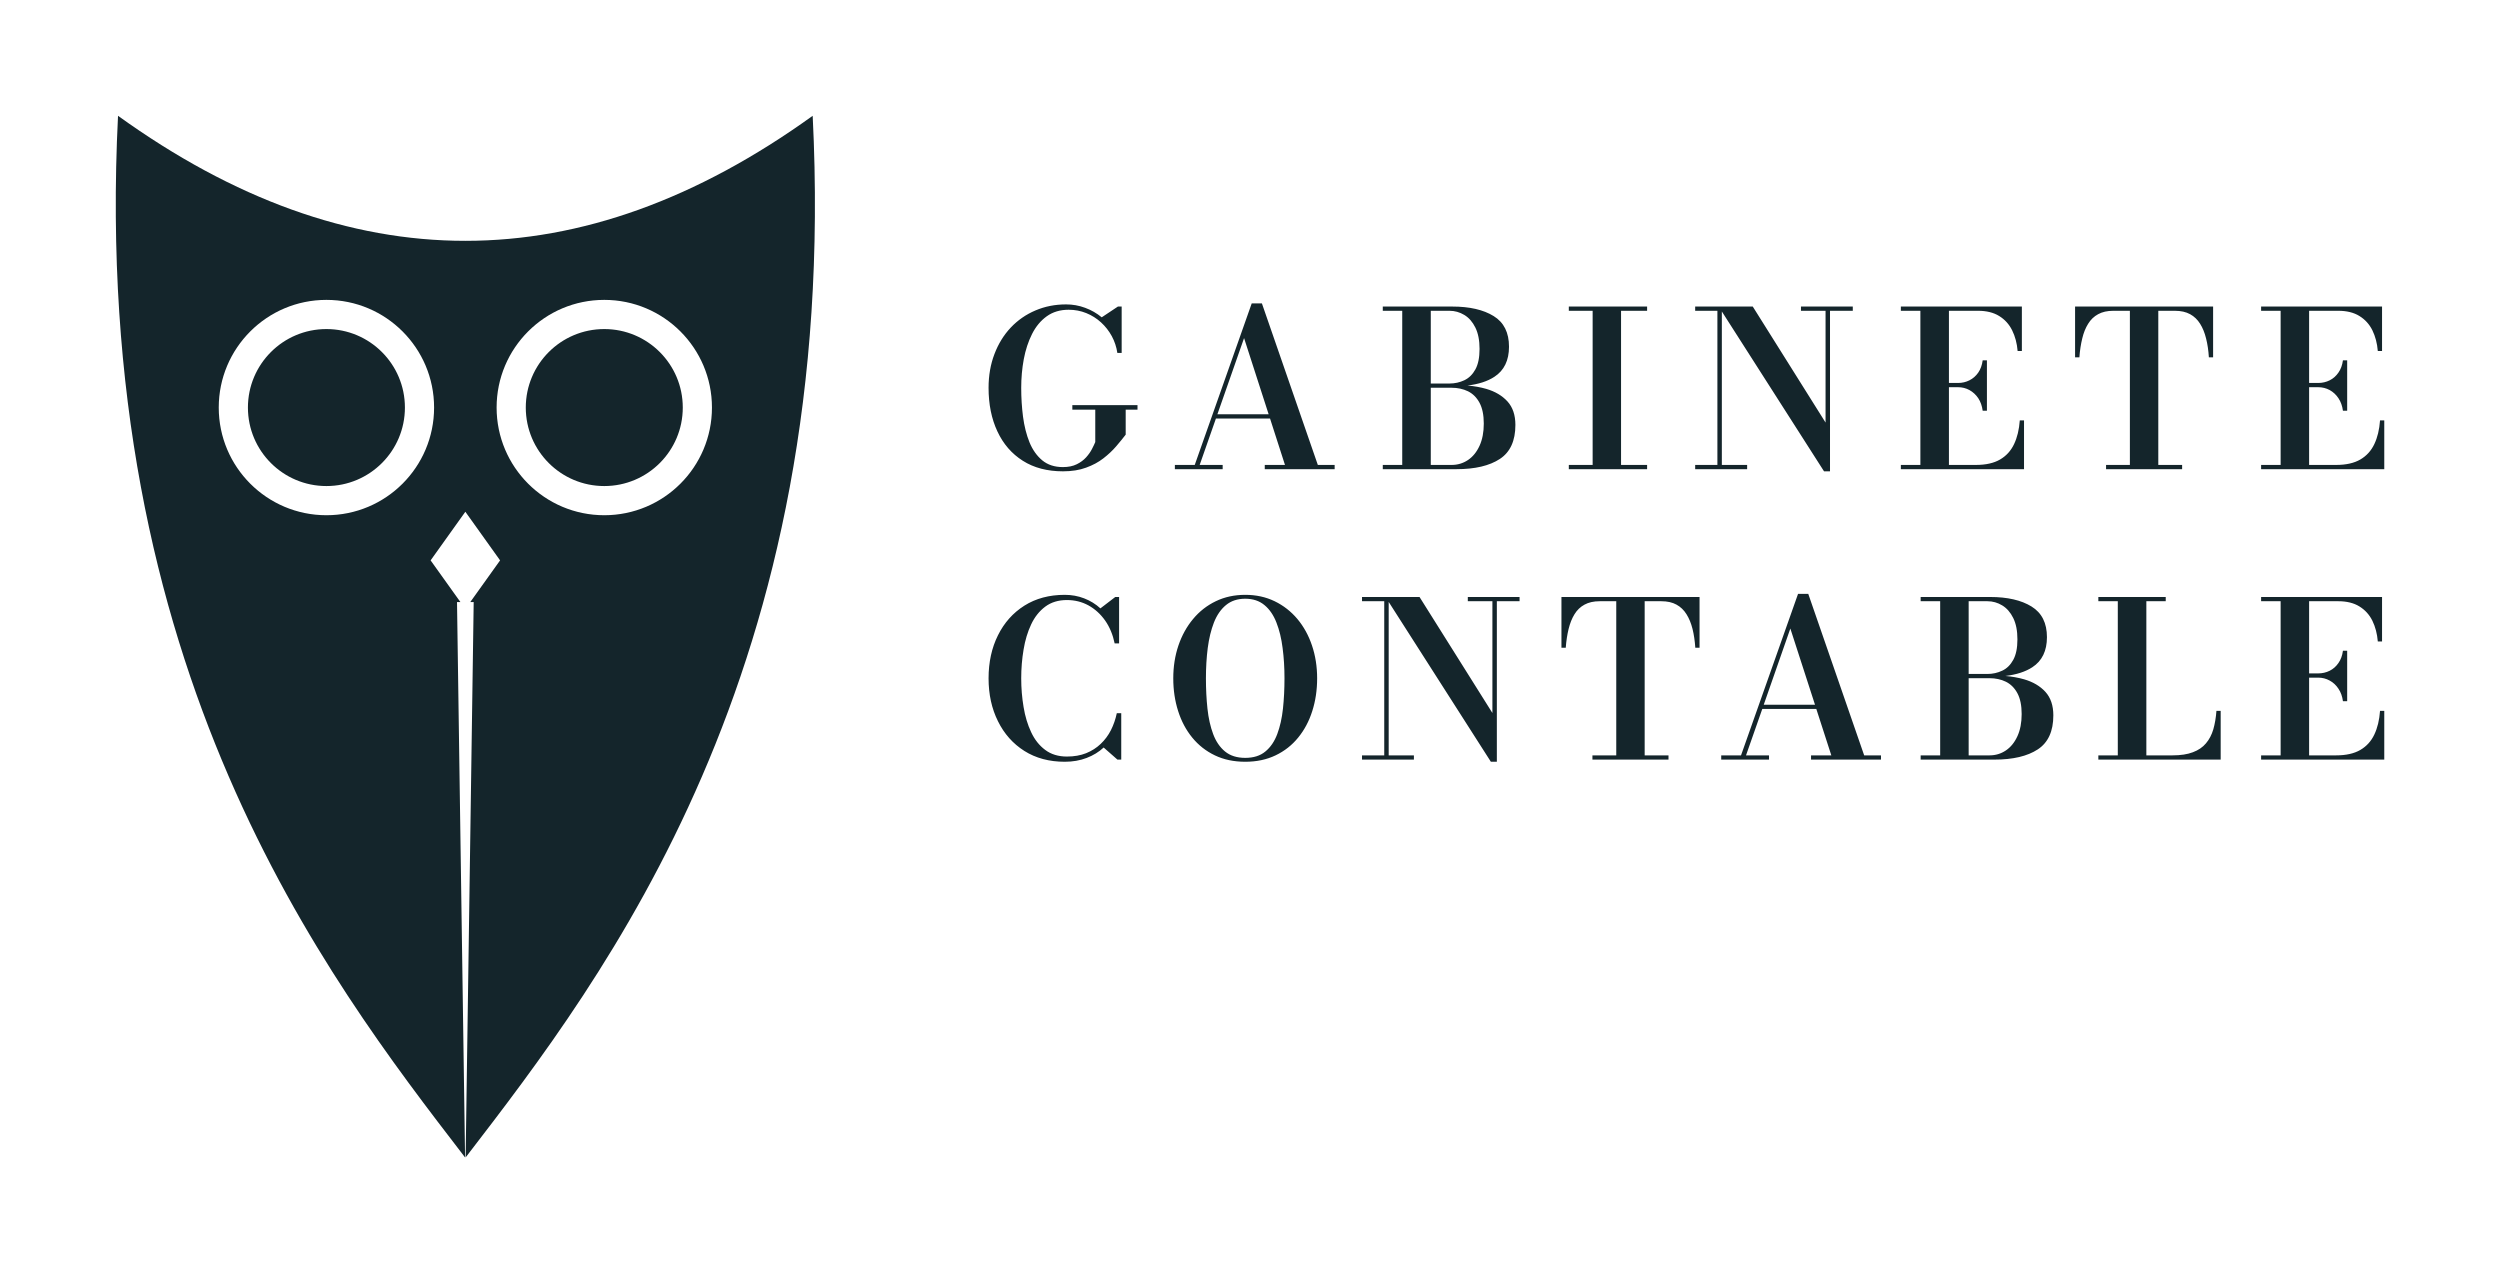
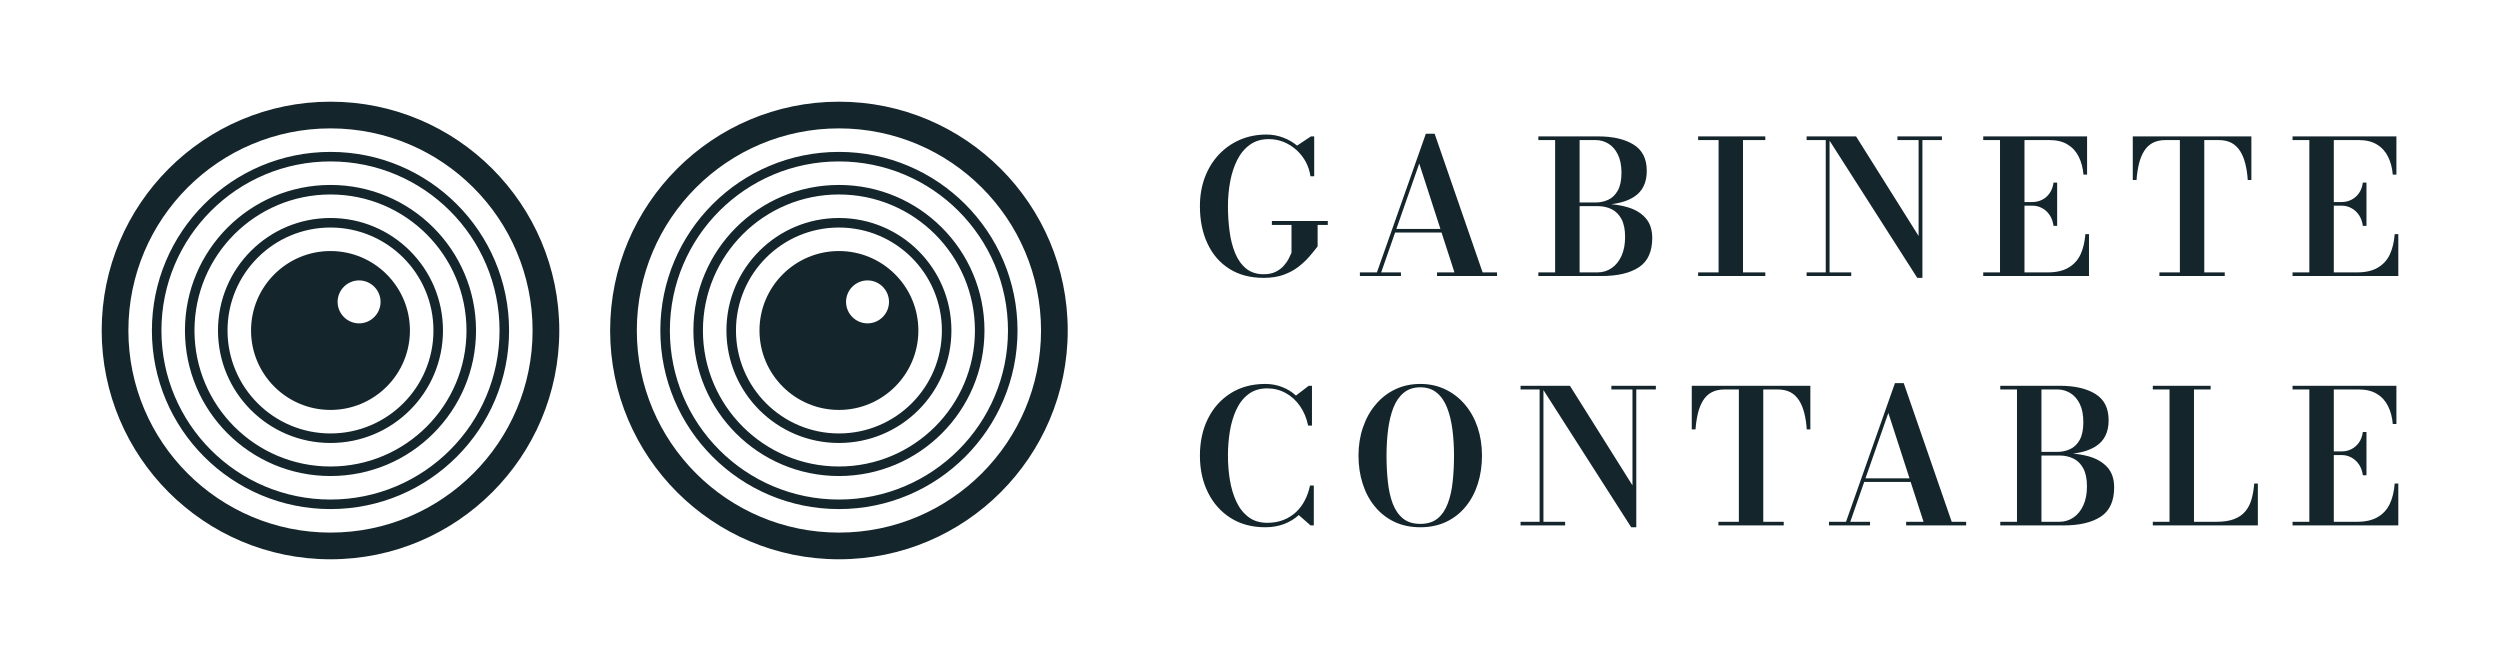
- <svg xmlns="http://www.w3.org/2000/svg" viewBox="-16.99 -16.67 359.89 183.28">
-   <path fill="#14252B" d="M0 0Q50 36 100 0C103.99 79.81 70.16 123.79 50.14 149.82L50.04 149.95L51.2 70H50.71L55 64L50 57L45 64L49.29 70H48.8L49.96 149.95L49.86 149.82C29.84 123.79 -3.99 79.81 0 0ZM85.5 42C85.5 33.44 78.56 26.5 70 26.5C61.44 26.5 54.5 33.44 54.5 42C54.5 50.56 61.44 57.5 70 57.5C78.56 57.5 85.5 50.56 85.5 42ZM45.5 42C45.5 33.44 38.56 26.5 30 26.5C21.44 26.5 14.5 33.44 14.5 42C14.5 50.56 21.44 57.5 30 57.5C38.56 57.5 45.5 50.56 45.5 42ZM81.3 42C81.3 48.24 76.24 53.3 70 53.3C63.76 53.3 58.7 48.24 58.7 42C58.7 35.76 63.76 30.7 70 30.7C76.24 30.7 81.3 35.76 81.3 42ZM41.3 42C41.3 48.24 36.24 53.3 30 53.3C23.76 53.3 18.7 48.24 18.7 42C18.7 35.76 23.76 30.7 30 30.7C36.24 30.7 41.3 35.76 41.3 42Z" />
-   <path fill="#14252B" d="M162.27 92.99Q159.82 92.99 157.9 92.07Q155.98 91.15 154.64 89.51Q153.3 87.87 152.61 85.69Q151.91 83.5 151.91 80.98Q151.91 78.45 152.65 76.26Q153.39 74.08 154.76 72.44Q156.12 70.8 158.03 69.88Q159.93 68.96 162.27 68.96Q164.6 68.96 166.5 69.88Q168.4 70.8 169.78 72.44Q171.15 74.08 171.88 76.26Q172.62 78.45 172.62 80.98Q172.62 83.5 171.92 85.69Q171.23 87.87 169.89 89.51Q168.56 91.15 166.63 92.07Q164.71 92.99 162.27 92.99ZM259.5 92.68V92.07H262.31V69.88H259.5V69.27H269.5Q273.24 69.27 275.46 70.64Q277.68 72.01 277.68 75.05Q277.68 78.01 275.58 79.38Q274.1 80.35 271.7 80.64Q273.13 80.76 274.39 81.12Q276.32 81.68 277.46 82.93Q278.6 84.19 278.6 86.31Q278.6 89.74 276.36 91.21Q274.12 92.68 270.12 92.68ZM182.07 50.87V50.26H184.87V28.07H182.07V27.46H192.07Q195.81 27.46 198.03 28.83Q200.24 30.19 200.24 33.24Q200.24 36.2 198.14 37.57Q196.67 38.54 194.26 38.83Q195.7 38.95 196.96 39.31Q198.88 39.87 200.02 41.12Q201.16 42.38 201.16 44.5Q201.16 47.93 198.92 49.4Q196.68 50.87 192.69 50.87ZM162.27 92.43Q164.07 92.43 165.17 91.51Q166.28 90.6 166.88 89Q167.48 87.4 167.7 85.34Q167.92 83.27 167.92 80.98Q167.92 78.68 167.65 76.62Q167.39 74.55 166.76 72.95Q166.14 71.35 165.04 70.44Q163.94 69.52 162.27 69.52Q160.6 69.52 159.49 70.44Q158.39 71.35 157.76 72.95Q157.14 74.55 156.87 76.62Q156.61 78.68 156.61 80.98Q156.61 83.27 156.83 85.34Q157.05 87.4 157.65 89Q158.25 90.6 159.36 91.51Q160.48 92.43 162.27 92.43ZM243.32 68.82 251.37 92.07H253.79V92.68H243.72V92.07H246.64L244.48 85.39H236.7L234.36 92.07H237.67V92.68H230.79V92.07H233.64L241.85 68.82ZM164.67 27.01 172.72 50.26H175.14V50.87H165.08V50.26H167.99L165.84 43.58H158.05L155.71 50.26H159.02V50.87H152.14V50.26H155L163.2 27.01ZM137.38 41.65H146.76V42.3H145.06V45.9Q144.47 46.67 143.69 47.58Q142.91 48.49 141.85 49.31Q140.8 50.13 139.36 50.65Q137.93 51.18 136.03 51.18Q132.64 51.18 130.25 49.66Q127.85 48.14 126.59 45.43Q125.32 42.72 125.32 39.16Q125.32 36.5 126.17 34.29Q127.01 32.08 128.52 30.48Q130.04 28.88 132.07 28.02Q134.11 27.15 136.48 27.15Q137.9 27.15 139.22 27.64Q140.55 28.13 141.61 29.01L143.94 27.46H144.48V34.14H143.86Q143.67 32.85 143.06 31.72Q142.45 30.6 141.51 29.74Q140.57 28.88 139.38 28.4Q138.19 27.92 136.85 27.92Q135.01 27.92 133.7 28.86Q132.39 29.8 131.58 31.41Q130.77 33.02 130.39 35.03Q130.02 37.04 130.02 39.16Q130.02 41.29 130.28 43.32Q130.55 45.36 131.21 47Q131.88 48.63 133.05 49.6Q134.22 50.57 136.03 50.57Q137.2 50.57 138.02 50.16Q138.83 49.76 139.36 49.17Q139.9 48.57 140.21 47.96Q140.52 47.36 140.68 46.97V42.3H137.38ZM308.51 92.68V92.07H311.32V69.88H308.51V69.27H325.92V75.67H325.31Q325.17 74 324.53 72.69Q323.88 71.38 322.66 70.63Q321.45 69.88 319.62 69.88H315.42V80.27H316.73Q317.62 80.27 318.38 79.89Q319.14 79.51 319.64 78.78Q320.15 78.06 320.29 77.01H320.9V84.27H320.29Q320.15 83.22 319.64 82.47Q319.14 81.71 318.38 81.3Q317.62 80.88 316.73 80.88H315.42V92.07H319.31Q321.45 92.07 322.79 91.29Q324.13 90.51 324.81 89.07Q325.49 87.64 325.63 85.66H326.24V92.68ZM256.65 50.87V50.26H259.46V28.07H256.65V27.46H274.07V33.86H273.46Q273.32 32.19 272.67 30.88Q272.02 29.57 270.8 28.82Q269.59 28.07 267.76 28.07H263.57V38.46H264.88Q265.77 38.46 266.52 38.08Q267.28 37.7 267.79 36.97Q268.29 36.25 268.43 35.2H269.04V42.46H268.43Q268.29 41.41 267.79 40.65Q267.28 39.9 266.52 39.48Q265.77 39.07 264.88 39.07H263.57V50.26H267.45Q269.59 50.26 270.93 49.48Q272.27 48.7 272.95 47.26Q273.63 45.83 273.77 43.85H274.38V50.87ZM308.51 50.87V50.26H311.32V28.07H308.51V27.46H325.92V33.86H325.31Q325.17 32.19 324.53 30.88Q323.88 29.57 322.66 28.82Q321.45 28.07 319.62 28.07H315.42V38.46H316.73Q317.62 38.46 318.38 38.08Q319.14 37.7 319.64 36.97Q320.15 36.25 320.29 35.2H320.9V42.46H320.29Q320.15 41.41 319.64 40.65Q319.14 39.9 318.38 39.48Q317.62 39.07 316.73 39.07H315.42V50.26H319.31Q321.45 50.26 322.79 49.48Q324.13 48.7 324.81 47.26Q325.49 45.83 325.63 43.85H326.24V50.87ZM201.76 69.27V69.88H198.49V92.99H197.63L182.92 69.98V92.07H186.55V92.68H179.08V92.07H182.28V69.88H179.08V69.27H187.36L197.85 85.97V69.88H194.31V69.27ZM249.73 27.46V28.07H246.45V51.18H245.59L230.88 28.17V50.26H234.52V50.87H227.04V50.26H230.24V28.07H227.04V27.46H235.33L245.81 44.16V28.07H242.27V27.46ZM212.25 92.68V92.07H215.68V69.88H213.3Q212 69.88 211.11 70.37Q210.22 70.85 209.67 71.75Q209.12 72.64 208.82 73.87Q208.52 75.09 208.41 76.58H207.79V69.27H227.67V76.58H227.06Q226.96 75.09 226.66 73.87Q226.35 72.64 225.79 71.75Q225.23 70.85 224.35 70.37Q223.47 69.88 222.16 69.88H219.77V92.07H223.2V92.68ZM286.19 50.87V50.26H289.62V28.07H287.23Q285.94 28.07 285.05 28.56Q284.16 29.04 283.61 29.94Q283.05 30.83 282.76 32.06Q282.46 33.28 282.35 34.77H281.73V27.46H301.6V34.77H300.99Q300.9 33.28 300.59 32.06Q300.29 30.83 299.73 29.94Q299.17 29.04 298.29 28.56Q297.4 28.07 296.09 28.07H293.71V50.26H297.14V50.87ZM136.29 92.99Q132.94 92.99 130.47 91.43Q128.01 89.87 126.67 87.15Q125.32 84.44 125.32 80.98Q125.32 77.5 126.67 74.79Q128.01 72.08 130.47 70.52Q132.94 68.96 136.29 68.96Q137.77 68.96 139.09 69.47Q140.41 69.98 141.42 70.91L143.56 69.27H144.11V75.95H143.47Q143.08 74.06 142.1 72.66Q141.11 71.26 139.7 70.48Q138.29 69.71 136.6 69.71Q134.75 69.71 133.48 70.66Q132.2 71.62 131.45 73.22Q130.69 74.83 130.36 76.84Q130.02 78.85 130.02 80.98Q130.02 83.1 130.36 85.11Q130.69 87.12 131.45 88.73Q132.2 90.34 133.48 91.29Q134.75 92.24 136.6 92.24Q138.15 92.24 139.36 91.76Q140.57 91.27 141.46 90.42Q142.36 89.57 142.94 88.43Q143.51 87.29 143.78 86H144.42V92.68H143.87L141.89 90.94Q140.86 91.9 139.44 92.44Q138.01 92.99 136.29 92.99ZM285.08 92.68V92.07H287.88V69.88H285.08V69.27H294.78V69.88H291.99V92.07H295.76Q297.52 92.07 298.69 91.62Q299.87 91.18 300.57 90.34Q301.28 89.51 301.63 88.32Q301.97 87.14 302.08 85.66H302.69V92.68ZM208.85 50.87V50.26H212.28V28.07H208.85V27.46H220.12V28.07H216.37V50.26H220.12V50.87ZM266.41 80.96V92.07H269.42Q270.72 92.07 271.77 91.36Q272.82 90.65 273.43 89.31Q274.04 87.98 274.04 86.12Q274.04 84.27 273.43 83.13Q272.82 81.99 271.77 81.47Q270.72 80.96 269.42 80.96ZM188.98 39.15V50.26H191.99Q193.28 50.26 194.34 49.55Q195.39 48.84 196 47.5Q196.61 46.17 196.61 44.31Q196.61 42.46 196 41.32Q195.39 40.18 194.34 39.66Q193.28 39.15 191.99 39.15ZM266.41 80.35H269.11Q270.25 80.35 271.24 79.88Q272.23 79.42 272.83 78.32Q273.43 77.23 273.43 75.37Q273.43 73.52 272.83 72.3Q272.23 71.08 271.24 70.48Q270.25 69.88 269.11 69.88H266.41ZM188.98 38.54H191.68Q192.81 38.54 193.81 38.07Q194.8 37.6 195.4 36.51Q196 35.42 196 33.56Q196 31.71 195.4 30.49Q194.8 29.27 193.81 28.67Q192.81 28.07 191.68 28.07H188.98ZM244.29 84.78 240.74 73.81 236.91 84.78ZM165.64 42.97 162.1 32 158.26 42.97Z" />
+ <svg xmlns="http://www.w3.org/2000/svg" viewBox="-16.00 -16.00 393.36 104.00">
+   <path fill="#14252B" d="M72 36C72 55.88 55.88 72 36 72C16.12 72 0 55.88 0 36C0 16.12 16.12 0 36 0C55.88 0 72 16.12 72 36ZM152 36C152 55.88 135.88 72 116 72C96.12 72 80 55.88 80 36C80 16.12 96.12 0 116 0C135.88 0 152 16.12 152 36ZM147.8 36C147.8 18.44 133.56 4.2 116 4.2C98.44 4.2 84.2 18.44 84.2 36C84.2 53.56 98.44 67.8 116 67.8C133.56 67.8 147.8 53.56 147.8 36ZM67.8 36C67.8 18.44 53.56 4.2 36 4.2C18.44 4.2 4.2 18.44 4.2 36C4.2 53.56 18.44 67.8 36 67.8C53.56 67.8 67.8 53.56 67.8 36ZM144.1 36C144.1 51.52 131.52 64.1 116 64.1C100.48 64.1 87.9 51.52 87.9 36C87.9 20.48 100.48 7.9 116 7.9C131.52 7.9 144.1 20.48 144.1 36ZM64.1 36C64.1 51.52 51.52 64.1 36 64.1C20.48 64.1 7.9 51.52 7.9 36C7.9 20.48 20.48 7.9 36 7.9C51.52 7.9 64.1 20.48 64.1 36ZM142.6 36C142.6 21.31 130.69 9.4 116 9.4C101.31 9.4 89.4 21.31 89.4 36C89.4 50.69 101.31 62.6 116 62.6C130.69 62.6 142.6 50.69 142.6 36ZM62.6 36C62.6 21.31 50.69 9.4 36 9.4C21.31 9.4 9.4 21.31 9.4 36C9.4 50.69 21.31 62.6 36 62.6C50.69 62.6 62.6 50.69 62.6 36ZM58.9 36C58.9 48.65 48.65 58.9 36 58.9C23.35 58.9 13.1 48.65 13.1 36C13.1 23.35 23.35 13.1 36 13.1C48.65 13.1 58.9 23.35 58.9 36ZM138.9 36C138.9 48.65 128.65 58.9 116 58.9C103.35 58.9 93.1 48.65 93.1 36C93.1 23.35 103.35 13.1 116 13.1C128.65 13.1 138.9 23.35 138.9 36ZM57.4 36C57.4 24.18 47.82 14.6 36 14.6C24.18 14.6 14.6 24.18 14.6 36C14.6 47.82 24.18 57.4 36 57.4C47.82 57.4 57.4 47.82 57.4 36ZM137.4 36C137.4 24.18 127.82 14.6 116 14.6C104.18 14.6 94.6 24.18 94.6 36C94.6 47.82 104.18 57.4 116 57.4C127.82 57.4 137.4 47.82 137.4 36ZM53.7 36C53.7 45.78 45.78 53.7 36 53.7C26.22 53.7 18.3 45.78 18.3 36C18.3 26.22 26.22 18.3 36 18.3C45.78 18.3 53.7 26.22 53.7 36ZM133.7 36C133.7 45.78 125.78 53.7 116 53.7C106.22 53.7 98.3 45.78 98.3 36C98.3 26.22 106.22 18.3 116 18.3C125.78 18.3 133.7 26.22 133.7 36ZM52.2 36C52.2 27.05 44.95 19.8 36 19.8C27.05 19.8 19.8 27.05 19.8 36C19.8 44.95 27.05 52.2 36 52.2C44.95 52.2 52.2 44.95 52.2 36ZM132.2 36C132.2 27.05 124.95 19.8 116 19.8C107.05 19.8 99.8 27.05 99.8 36C99.8 44.95 107.05 52.2 116 52.2C124.95 52.2 132.2 44.95 132.2 36ZM48.5 36C48.5 42.9 42.9 48.5 36 48.5C29.1 48.5 23.5 42.9 23.5 36C23.5 29.1 29.1 23.5 36 23.5C42.9 23.5 48.5 29.1 48.5 36ZM128.5 36C128.5 42.9 122.9 48.5 116 48.5C109.1 48.5 103.5 42.9 103.5 36C103.5 29.1 109.1 23.5 116 23.5C122.9 23.5 128.5 29.1 128.5 36ZM43.88 31.5C43.88 29.64 42.36 28.12 40.5 28.12C38.64 28.12 37.12 29.64 37.12 31.5C37.12 33.36 38.64 34.88 40.5 34.88C42.36 34.88 43.88 33.36 43.88 31.5ZM123.88 31.5C123.88 29.64 122.36 28.12 120.5 28.12C118.64 28.12 117.12 29.64 117.12 31.5C117.12 33.36 118.64 34.88 120.5 34.88C122.36 34.88 123.88 33.36 123.88 31.5Z" />
+   <path fill="#14252B" d="M207.48 66.96Q205.18 66.96 203.38 66.1Q201.58 65.23 200.32 63.69Q199.06 62.16 198.41 60.11Q197.75 58.06 197.75 55.69Q197.75 53.31 198.45 51.26Q199.14 49.21 200.43 47.68Q201.71 46.14 203.49 45.28Q205.28 44.41 207.48 44.41Q209.66 44.41 211.44 45.28Q213.23 46.14 214.52 47.68Q215.81 49.21 216.5 51.26Q217.18 53.31 217.18 55.69Q217.18 58.06 216.53 60.11Q215.88 62.16 214.63 63.69Q213.38 65.23 211.57 66.1Q209.76 66.96 207.48 66.96ZM298.73 66.67V66.1H301.36V45.28H298.73V44.7H308.11Q311.62 44.7 313.7 45.99Q315.78 47.27 315.78 50.12Q315.78 52.9 313.81 54.19Q312.43 55.1 310.17 55.37Q311.52 55.49 312.7 55.82Q314.51 56.34 315.58 57.52Q316.65 58.7 316.65 60.69Q316.65 63.91 314.55 65.29Q312.44 66.67 308.7 66.67ZM226.05 27.43V26.86H228.69V6.04H226.05V5.46H235.44Q238.95 5.46 241.03 6.75Q243.11 8.03 243.11 10.88Q243.11 13.66 241.14 14.95Q239.76 15.86 237.5 16.13Q238.85 16.25 240.03 16.59Q241.84 17.1 242.9 18.28Q243.97 19.46 243.97 21.45Q243.97 24.67 241.87 26.05Q239.77 27.43 236.02 27.43ZM207.48 66.43Q209.16 66.43 210.2 65.58Q211.24 64.72 211.8 63.22Q212.37 61.72 212.57 59.78Q212.78 57.84 212.78 55.69Q212.78 53.53 212.53 51.59Q212.28 49.65 211.69 48.15Q211.11 46.65 210.07 45.8Q209.04 44.94 207.48 44.94Q205.91 44.94 204.87 45.8Q203.83 46.65 203.24 48.15Q202.66 49.65 202.41 51.59Q202.16 53.53 202.16 55.69Q202.16 57.84 202.37 59.78Q202.57 61.72 203.13 63.22Q203.7 64.72 204.75 65.58Q205.79 66.43 207.48 66.43ZM283.54 44.28 291.09 66.1H293.36V66.67H283.92V66.1H286.66L284.63 59.83H277.32L275.13 66.1H278.24V66.67H271.78V66.1H274.46L282.16 44.28ZM209.73 5.04 217.28 26.86H219.55V27.43H210.11V26.86H212.85L210.82 20.59H203.51L201.32 26.86H204.43V27.43H197.97V26.86H200.65L208.35 5.04ZM184.12 18.77H192.92V19.39H191.32V22.77Q190.77 23.49 190.03 24.35Q189.3 25.2 188.31 25.97Q187.32 26.74 185.98 27.23Q184.63 27.72 182.84 27.72Q179.67 27.72 177.42 26.29Q175.17 24.86 173.99 22.32Q172.8 19.78 172.8 16.45Q172.8 13.94 173.59 11.87Q174.38 9.8 175.8 8.3Q177.22 6.8 179.13 5.98Q181.04 5.17 183.27 5.17Q184.6 5.17 185.85 5.63Q187.09 6.09 188.09 6.91L190.27 5.46H190.78V11.73H190.19Q190.02 10.52 189.45 9.46Q188.88 8.41 187.99 7.6Q187.1 6.8 185.99 6.34Q184.88 5.89 183.62 5.89Q181.89 5.89 180.66 6.78Q179.43 7.66 178.67 9.17Q177.91 10.68 177.56 12.57Q177.21 14.45 177.21 16.45Q177.21 18.44 177.46 20.35Q177.7 22.26 178.33 23.8Q178.95 25.33 180.05 26.24Q181.15 27.15 182.84 27.15Q183.94 27.15 184.71 26.77Q185.48 26.39 185.98 25.83Q186.48 25.27 186.77 24.7Q187.06 24.13 187.21 23.77V19.39H184.12ZM344.72 66.67V66.1H347.36V45.28H344.72V44.7H361.06V50.71H360.49Q360.36 49.14 359.75 47.91Q359.15 46.68 358 45.98Q356.86 45.28 355.15 45.28H351.21V55.03H352.44Q353.27 55.03 353.98 54.67Q354.69 54.31 355.17 53.63Q355.65 52.95 355.78 51.97H356.35V58.78H355.78Q355.65 57.79 355.17 57.08Q354.69 56.37 353.98 55.99Q353.27 55.6 352.44 55.6H351.21V66.1H354.86Q356.86 66.1 358.12 65.36Q359.38 64.63 360.02 63.28Q360.65 61.94 360.79 60.08H361.36V66.67ZM296.05 27.43V26.86H298.69V6.04H296.05V5.46H312.39V11.47H311.82Q311.69 9.9 311.08 8.67Q310.48 7.44 309.33 6.74Q308.19 6.04 306.48 6.04H302.54V15.79H303.77Q304.61 15.79 305.32 15.43Q306.03 15.07 306.5 14.39Q306.98 13.71 307.11 12.73H307.68V19.54H307.11Q306.98 18.55 306.5 17.84Q306.03 17.13 305.32 16.75Q304.61 16.36 303.77 16.36H302.54V26.86H306.19Q308.19 26.86 309.45 26.12Q310.71 25.39 311.35 24.05Q311.98 22.7 312.12 20.84H312.69V27.43ZM344.72 27.43V26.86H347.36V6.04H344.72V5.46H361.06V11.47H360.49Q360.36 9.9 359.75 8.67Q359.15 7.44 358 6.74Q356.86 6.04 355.15 6.04H351.21V15.79H352.44Q353.27 15.79 353.98 15.43Q354.69 15.07 355.17 14.39Q355.65 13.71 355.78 12.73H356.35V19.54H355.78Q355.65 18.55 355.17 17.84Q354.69 17.13 353.98 16.75Q353.27 16.36 352.44 16.36H351.21V26.86H354.86Q356.86 26.86 358.12 26.12Q359.38 25.39 360.02 24.05Q360.65 22.7 360.79 20.84H361.36V27.43ZM244.54 44.7V45.28H241.46V66.96H240.66L226.85 45.37V66.1H230.26V66.67H223.25V66.1H226.25V45.28H223.25V44.7H231.02L240.86 60.37V45.28H237.54V44.7ZM289.55 5.46V6.04H286.48V27.72H285.67L271.87 6.13V26.86H275.28V27.43H268.26V26.86H271.27V6.04H268.26V5.46H276.04L285.88 21.13V6.04H282.55V5.46ZM254.38 66.67V66.1H257.6V45.28H255.36Q254.15 45.28 253.31 45.73Q252.48 46.18 251.96 47.03Q251.44 47.87 251.16 49.02Q250.88 50.17 250.78 51.56H250.19V44.7H268.85V51.56H268.28Q268.19 50.17 267.9 49.02Q267.62 47.87 267.09 47.03Q266.56 46.18 265.74 45.73Q264.91 45.28 263.68 45.28H261.44V66.1H264.66V66.67ZM323.77 27.43V26.86H326.99V6.04H324.75Q323.54 6.04 322.7 6.49Q321.87 6.94 321.35 7.79Q320.83 8.63 320.55 9.78Q320.27 10.93 320.17 12.32H319.58V5.46H338.24V12.32H337.67Q337.58 10.93 337.29 9.78Q337.01 8.63 336.48 7.79Q335.95 6.94 335.13 6.49Q334.3 6.04 333.07 6.04H330.83V26.86H334.05V27.43ZM183.09 66.96Q179.95 66.96 177.63 65.5Q175.32 64.03 174.06 61.48Q172.8 58.94 172.8 55.69Q172.8 52.42 174.06 49.88Q175.32 47.34 177.63 45.88Q179.95 44.41 183.09 44.41Q184.48 44.41 185.72 44.89Q186.96 45.36 187.91 46.24L189.92 44.7H190.43V50.97H189.83Q189.46 49.2 188.54 47.88Q187.62 46.56 186.29 45.84Q184.97 45.11 183.39 45.11Q181.64 45.11 180.45 46.01Q179.26 46.9 178.55 48.41Q177.84 49.92 177.52 51.81Q177.21 53.69 177.21 55.69Q177.21 57.68 177.52 59.57Q177.84 61.45 178.55 62.96Q179.26 64.47 180.45 65.36Q181.64 66.26 183.39 66.26Q184.84 66.26 185.97 65.8Q187.1 65.35 187.95 64.55Q188.79 63.75 189.33 62.68Q189.87 61.62 190.12 60.4H190.72V66.67H190.21L188.35 65.04Q187.38 65.94 186.04 66.45Q184.7 66.96 183.09 66.96ZM322.73 66.67V66.1H325.36V45.28H322.73V44.7H331.83V45.28H329.21V66.1H332.76Q334.41 66.1 335.51 65.68Q336.61 65.26 337.27 64.48Q337.94 63.69 338.26 62.58Q338.58 61.47 338.69 60.08H339.26V66.67ZM251.19 27.43V26.86H254.41V6.04H251.19V5.46H261.76V6.04H258.25V26.86H261.76V27.43ZM305.21 55.67V66.1H308.04Q309.25 66.1 310.24 65.43Q311.23 64.76 311.8 63.51Q312.37 62.26 312.37 60.52Q312.37 58.78 311.8 57.71Q311.23 56.64 310.24 56.15Q309.25 55.67 308.04 55.67ZM232.54 16.43V26.86H235.36Q236.58 26.86 237.57 26.19Q238.56 25.52 239.13 24.27Q239.7 23.02 239.7 21.28Q239.7 19.54 239.13 18.47Q238.56 17.4 237.57 16.91Q236.58 16.43 235.36 16.43ZM305.21 55.1H307.74Q308.81 55.1 309.74 54.66Q310.67 54.22 311.24 53.2Q311.8 52.17 311.8 50.43Q311.8 48.69 311.24 47.55Q310.67 46.4 309.74 45.84Q308.81 45.28 307.74 45.28H305.21ZM232.54 15.86H235.07Q236.14 15.86 237.07 15.42Q238 14.98 238.56 13.96Q239.13 12.93 239.13 11.19Q239.13 9.45 238.56 8.31Q238 7.16 237.07 6.6Q236.14 6.04 235.07 6.04H232.54ZM284.45 59.26 281.12 48.97 277.52 59.26ZM210.64 20.02 207.31 9.73 203.71 20.02Z" />
</svg>
